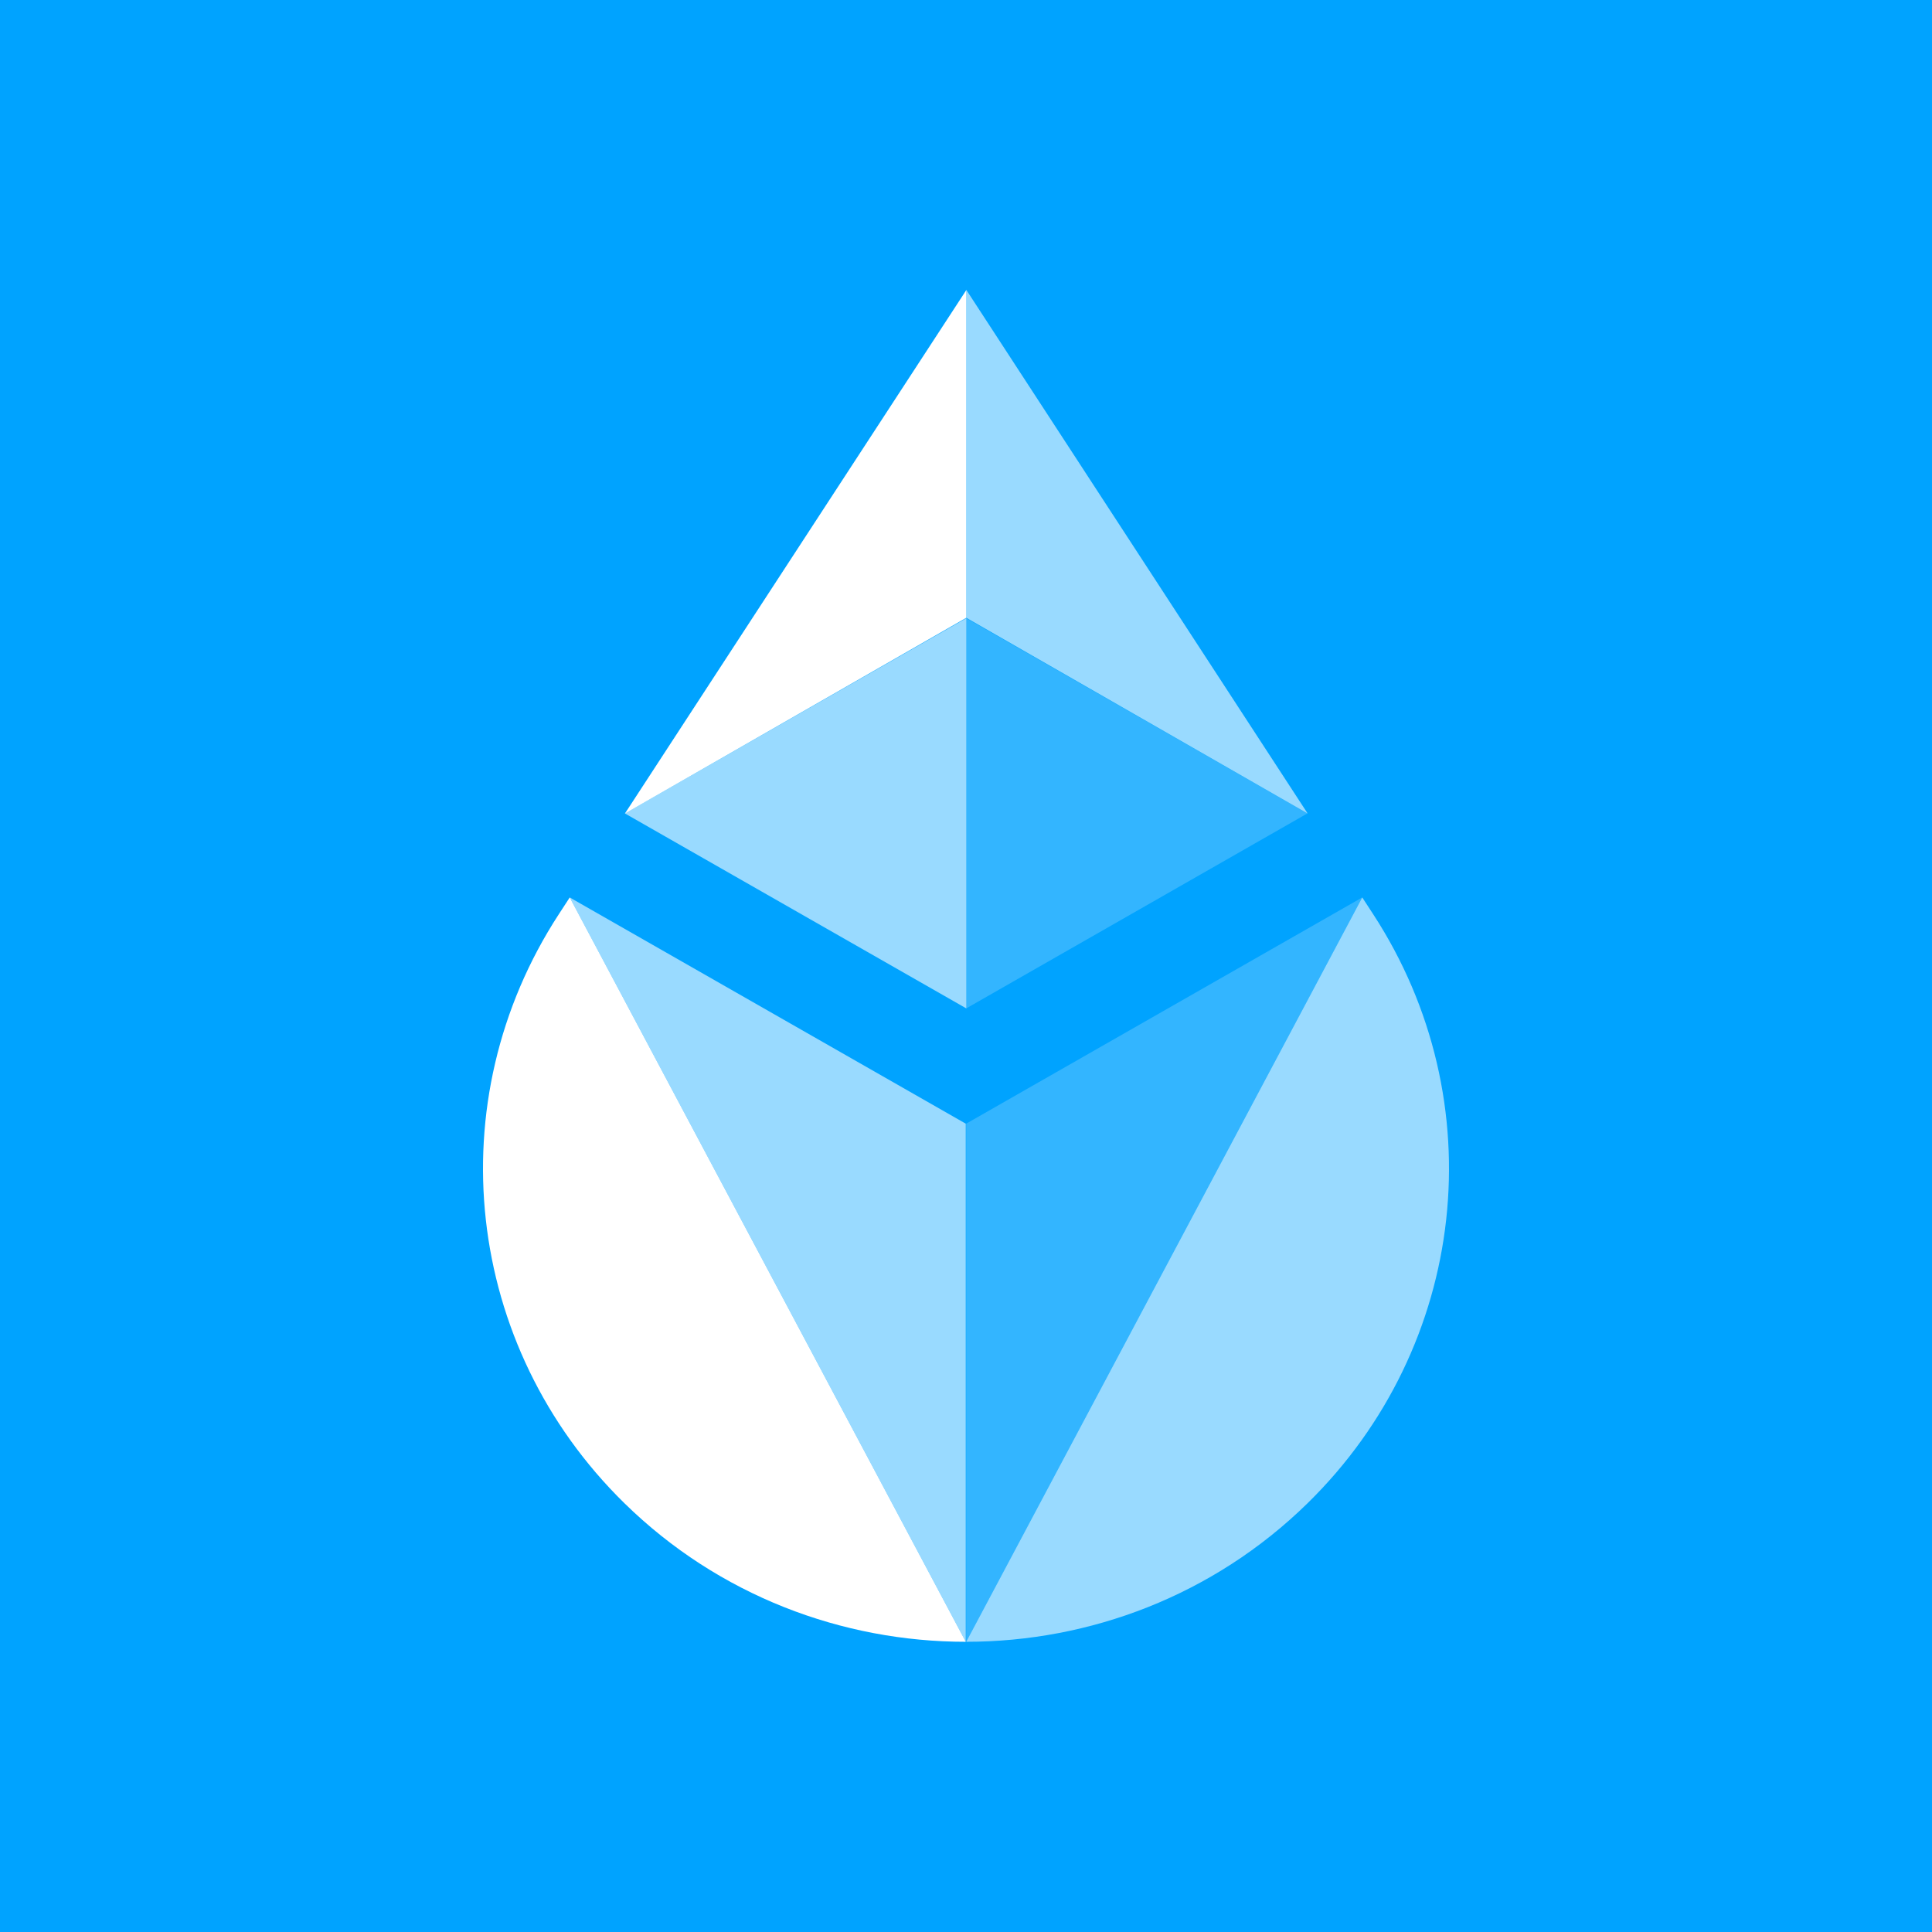
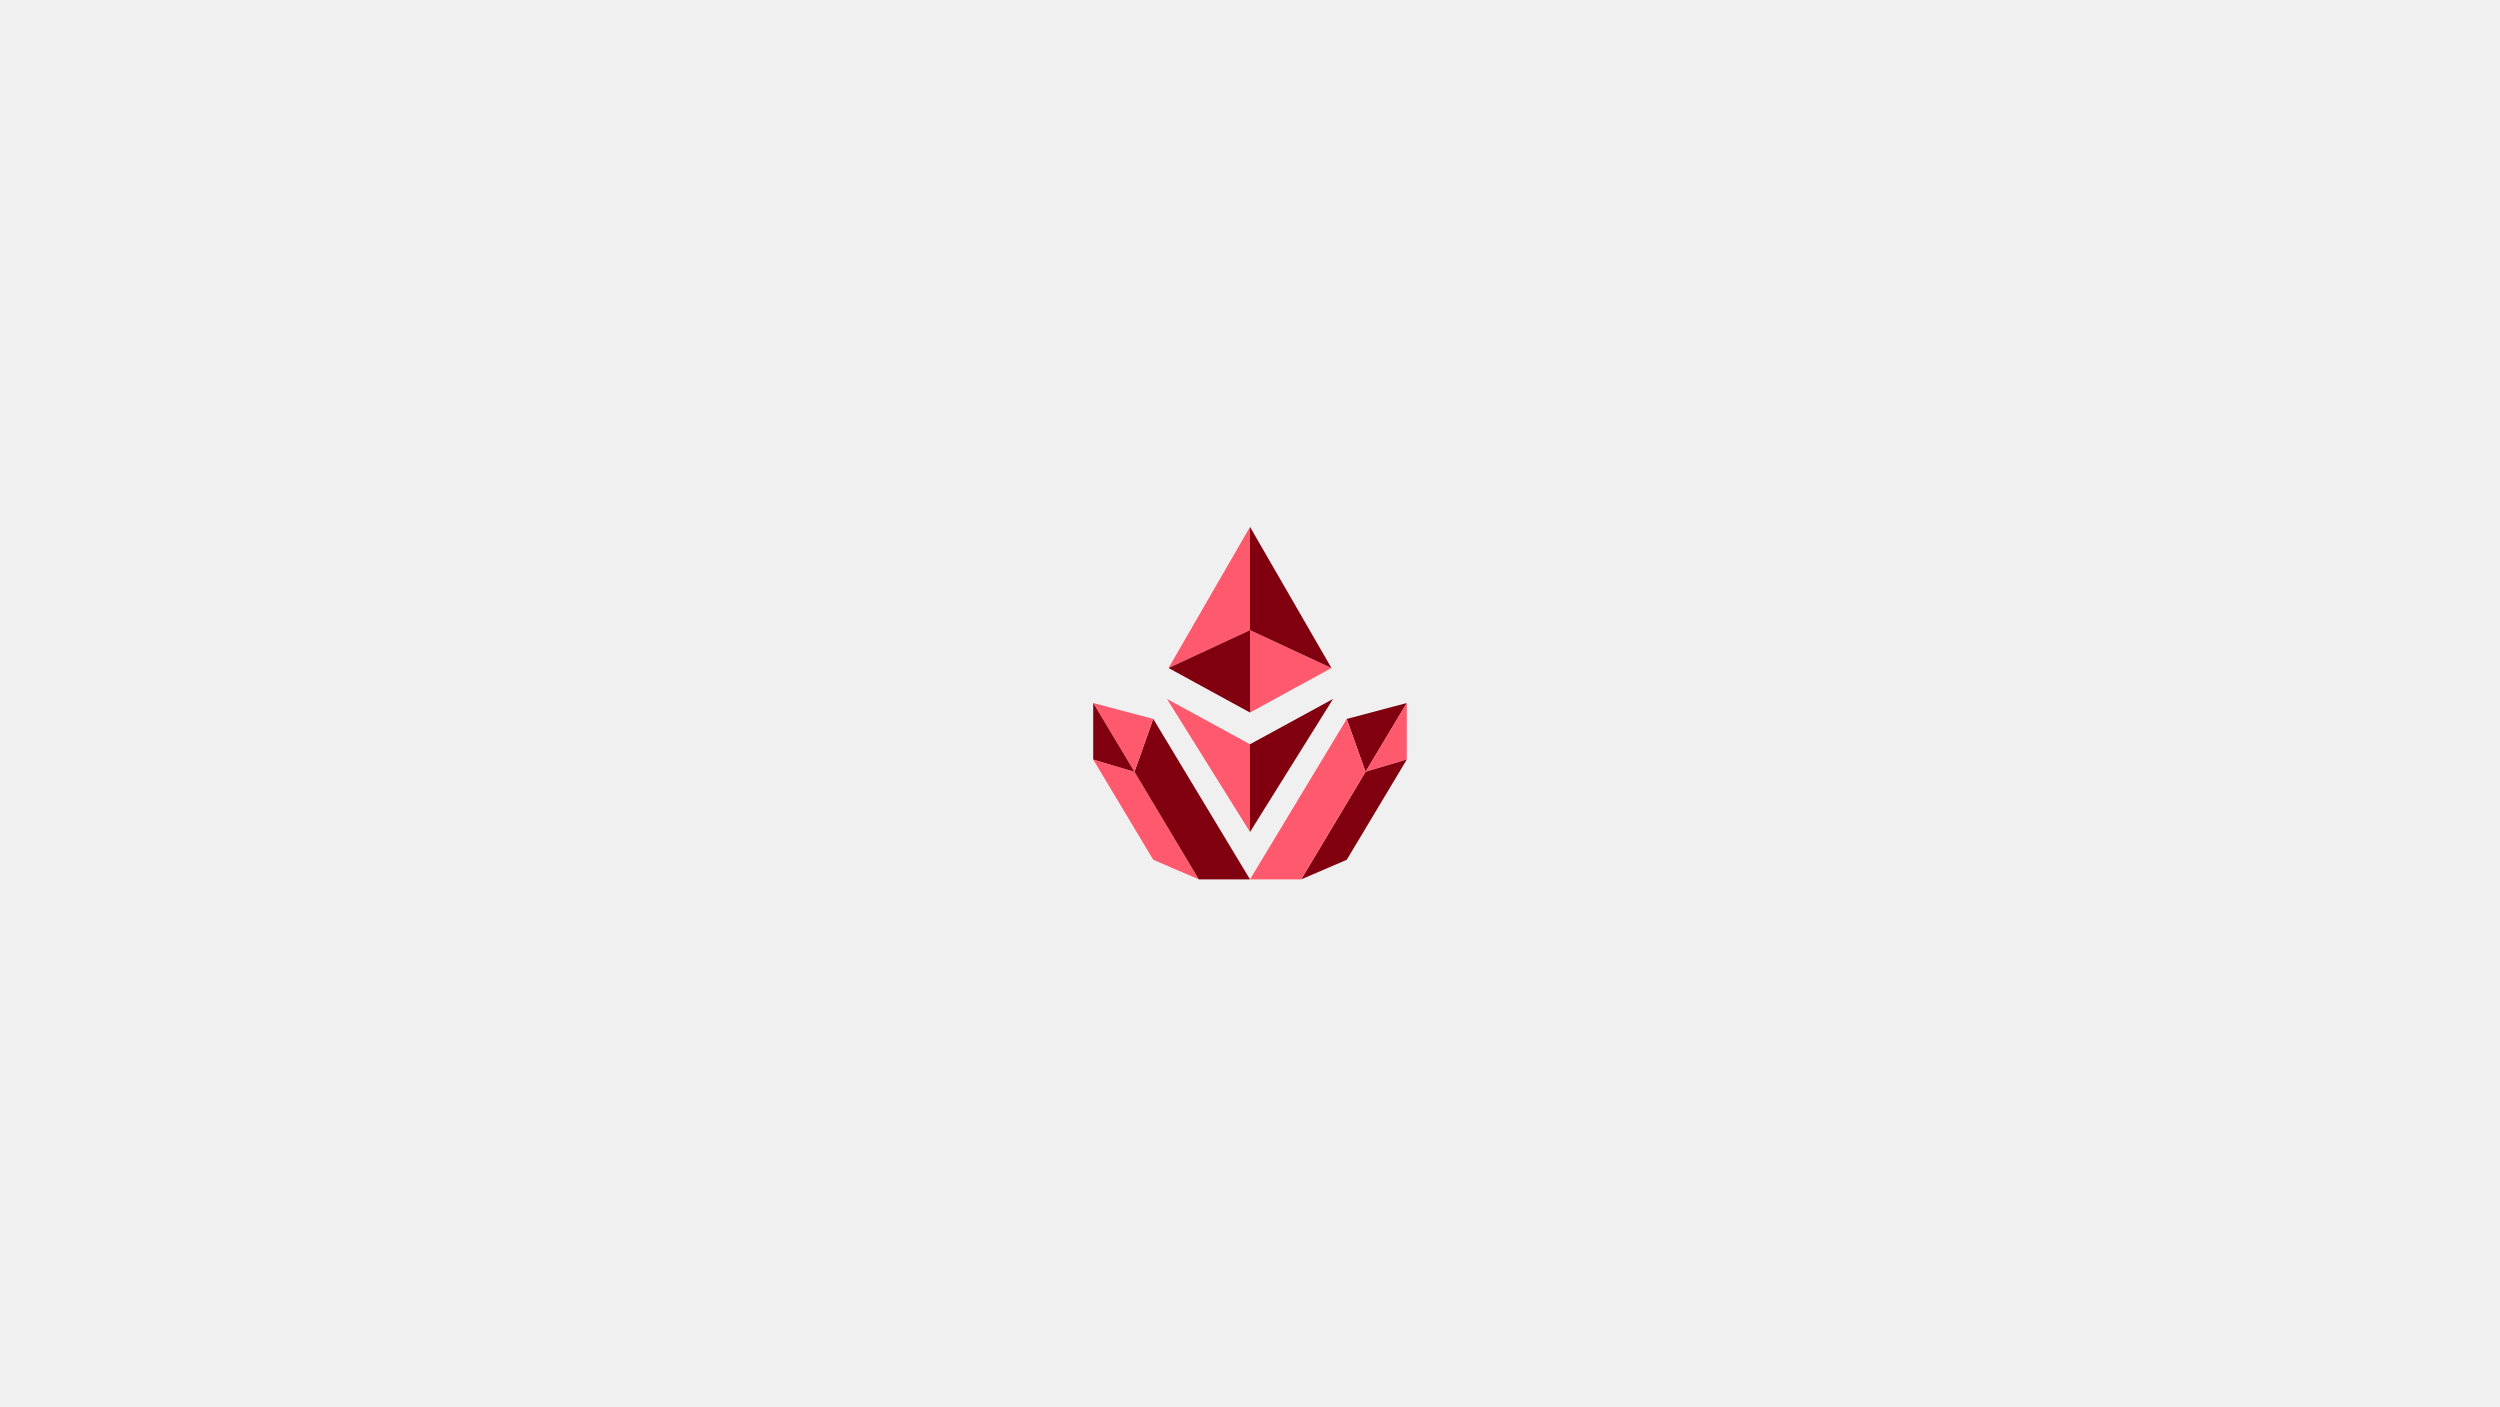
- <svg xmlns="http://www.w3.org/2000/svg" width="512" height="512" viewBox="0 0 512 512" fill="none">
-   <rect width="512" height="512" fill="#00A3FF" />
-   <path d="M150.988 237.834L148.122 242.231C115.796 291.819 123.016 356.763 165.48 398.37C190.461 422.847 223.202 435.087 255.944 435.091C255.944 435.091 255.944 435.091 150.988 237.834Z" fill="white" />
-   <path opacity="0.6" d="M255.935 297.785L150.979 237.834C255.935 435.091 255.935 435.091 255.935 435.091C255.935 392.13 255.935 342.902 255.935 297.785Z" fill="white" />
-   <path opacity="0.6" d="M361.012 237.834L363.878 242.231C396.204 291.819 388.984 356.763 346.52 398.37C321.539 422.847 288.798 435.087 256.056 435.091C256.056 435.091 256.056 435.091 361.012 237.834Z" fill="white" />
-   <path opacity="0.2" d="M256.044 297.785L361 237.834C256.045 435.091 256.044 435.091 256.044 435.091C256.044 392.13 256.044 342.902 256.044 297.785Z" fill="white" />
-   <path opacity="0.2" d="M256.062 163.834V267.233L346.47 215.567L256.062 163.834Z" fill="white" />
-   <path opacity="0.6" d="M256.077 163.834L165.604 215.566L256.077 267.233V163.834Z" fill="white" />
-   <path d="M256.077 76.875L165.604 215.599L256.077 163.722V76.875Z" fill="white" />
-   <path opacity="0.6" d="M256.062 163.707L346.539 215.586L256.062 76.793V163.707Z" fill="white" />
+ <svg xmlns="http://www.w3.org/2000/svg" version="1.1" id="Layer_1" x="0px" y="0px" viewBox="0 0 1915 1077.2" style="enable-background:new 0 0 1915 1077.2;" xml:space="preserve">
+   <style type="text/css">
+ 	.st0{fill:#FF596E;}
+ 	.st1{fill:#800010;}
+ </style>
+   <g>
+     <g>
+       <polygon class="st0" points="895.1,511.7 957.5,482.7 957.5,403.6   " />
+       <polygon class="st0" points="957.5,482.7 957.5,545.8 1019.9,511.7   " />
+       <polygon class="st1" points="957.5,482.7 957.5,545.8 895.1,511.7   " />
+       <polygon class="st1" points="1019.9,511.7 957.5,482.7 957.5,403.6   " />
+       <polygon class="st0" points="957.5,570.1 957.5,637.3 893.9,535.4   " />
+       <polygon class="st1" points="957.5,570.1 957.5,637.3 1021.1,535.4   " />
+       <polygon class="st1" points="1031.6,550.7 1046,591.2 1077.6,538.5   " />
+       <polygon class="st0" points="1046,591.2 1077.6,581.8 1077.6,538.5   " />
+       <polygon class="st1" points="1077.6,581.8 1031.6,658.6 996.7,673.6 1046,591.2   " />
+       <polygon class="st0" points="837.4,581.8 883.4,658.6 918.3,673.6 869,591.2   " />
+       <polygon class="st1" points="957.5,673.6 883.4,550.7 869,591.2 918.3,673.6   " />
+       <polygon class="st0" points="883.4,550.7 869,591.2 837.4,538.5   " />
+       <polygon class="st1" points="869,591.2 837.4,581.8 837.4,538.5   " />
+       <polygon class="st0" points="957.5,673.6 1031.6,550.7 1046,591.2 996.7,673.6   " />
+     </g>
+   </g>
</svg>
